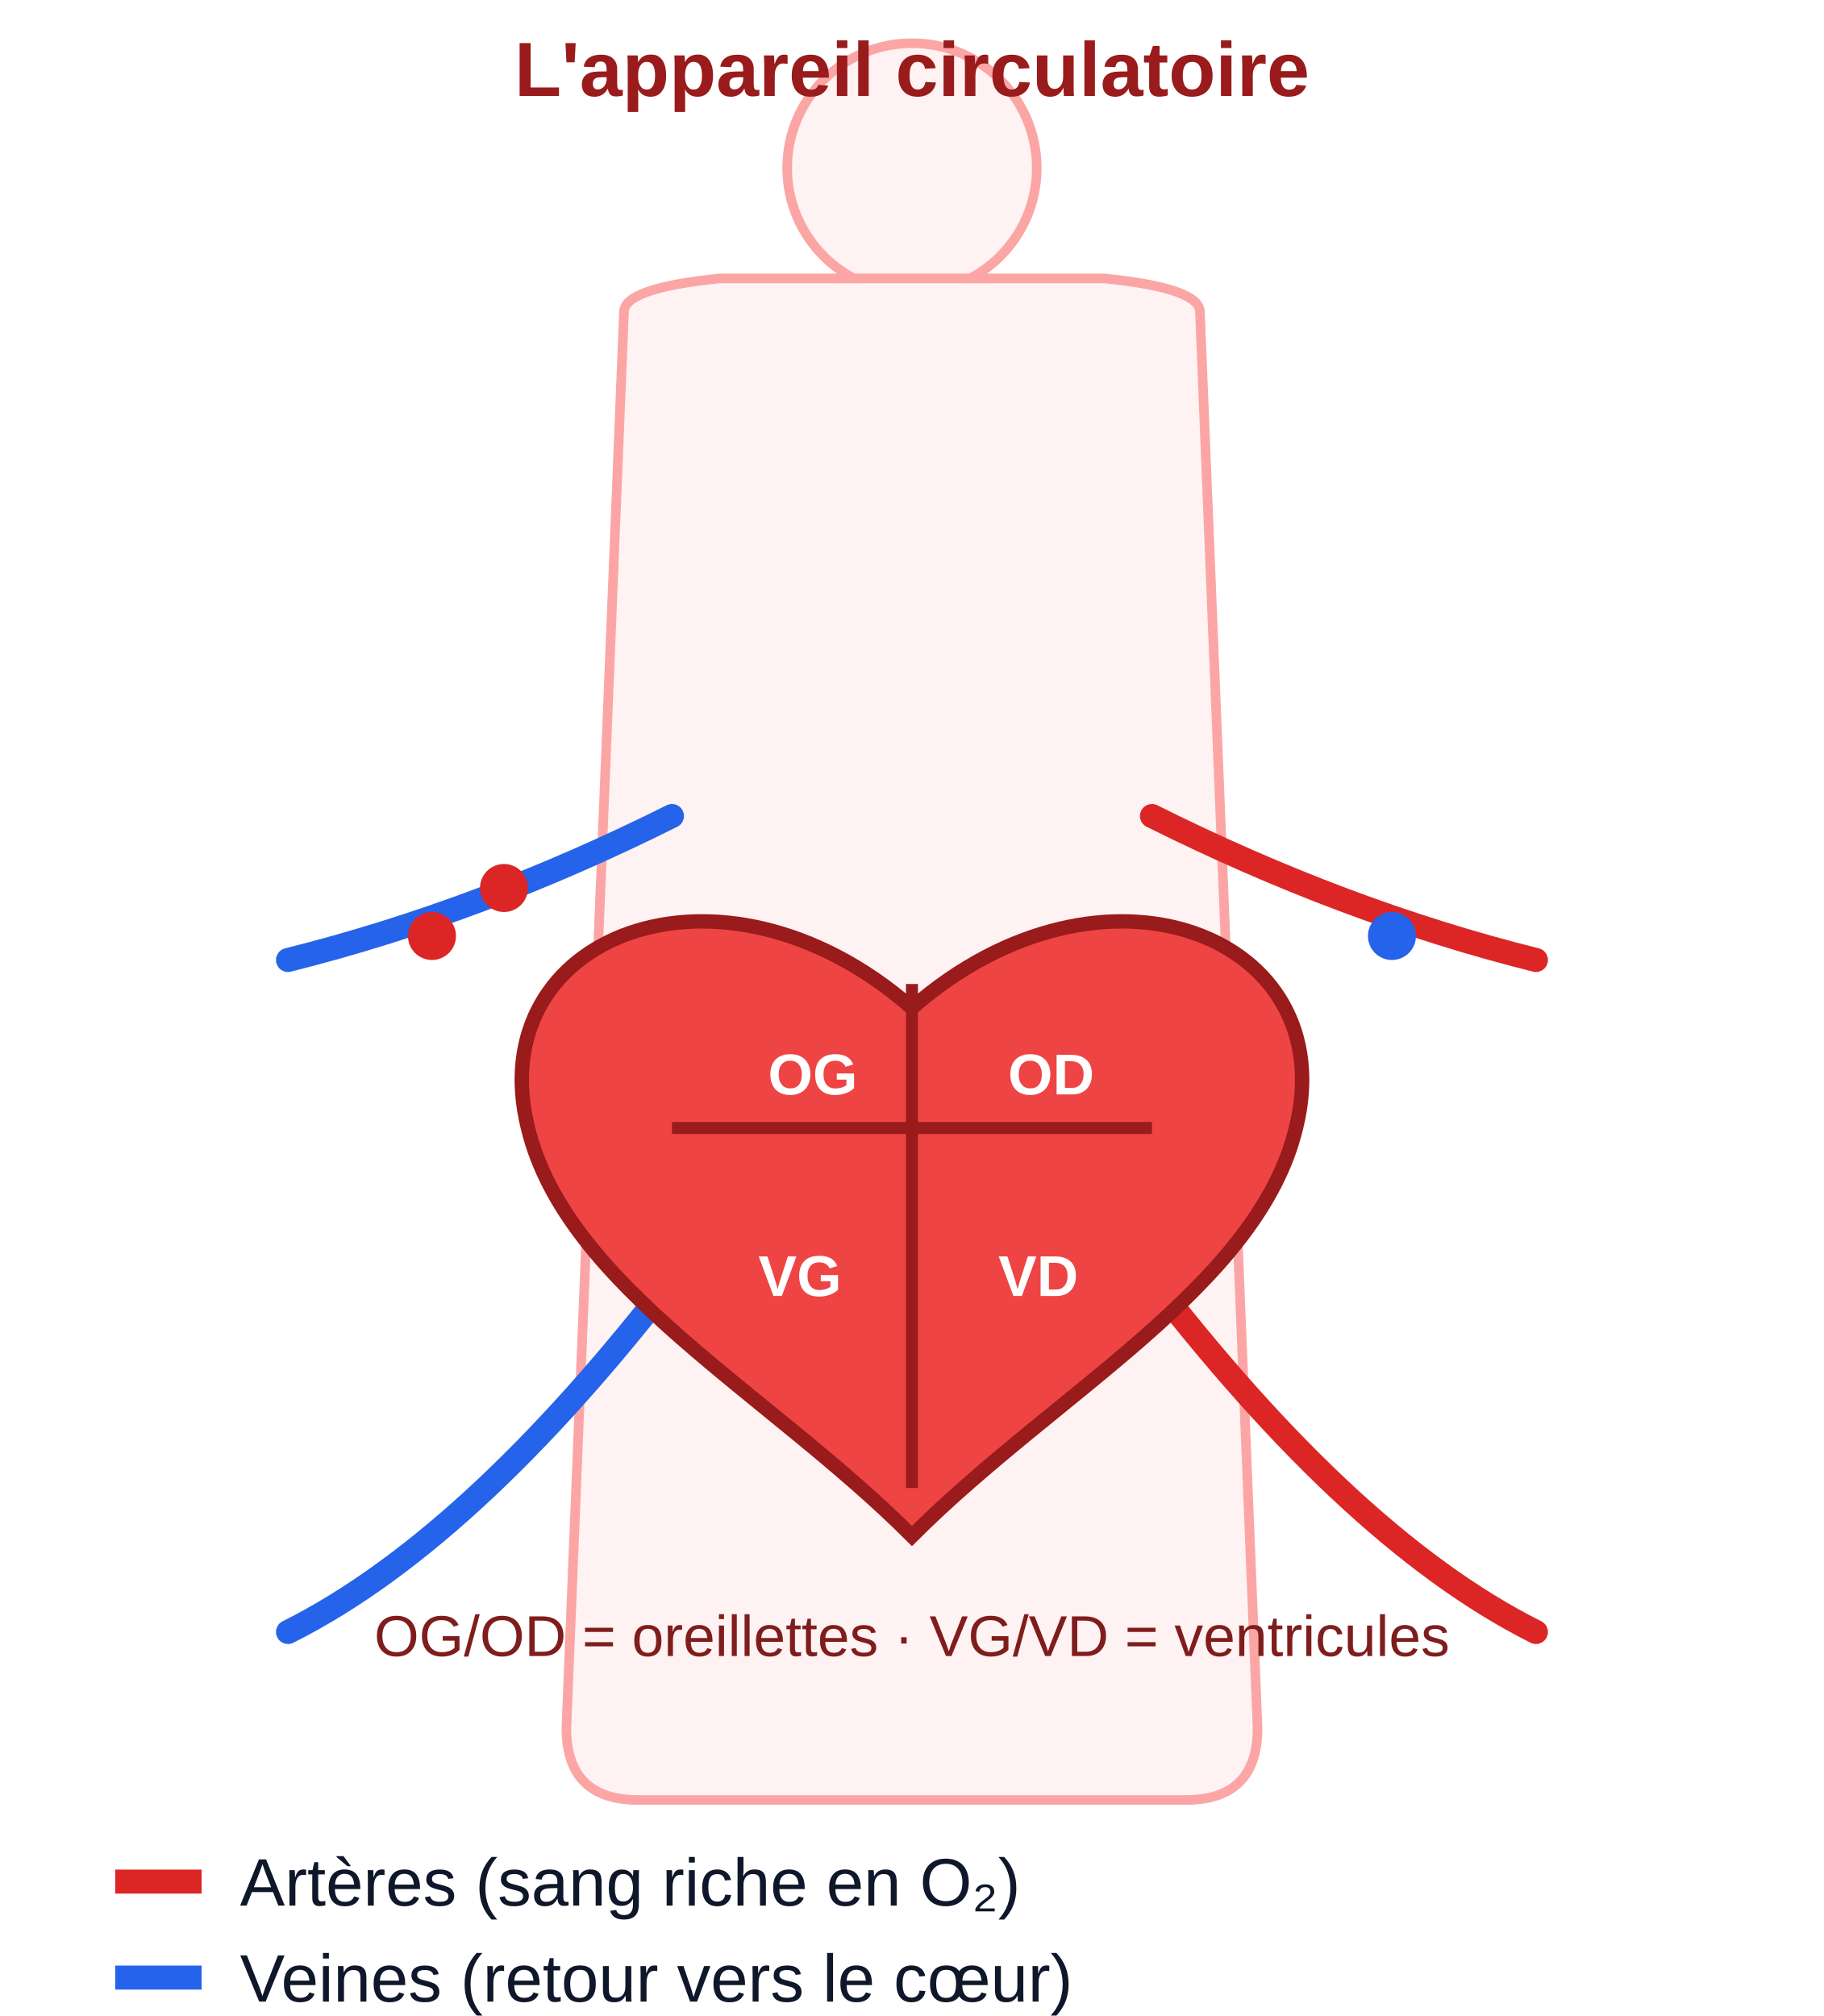
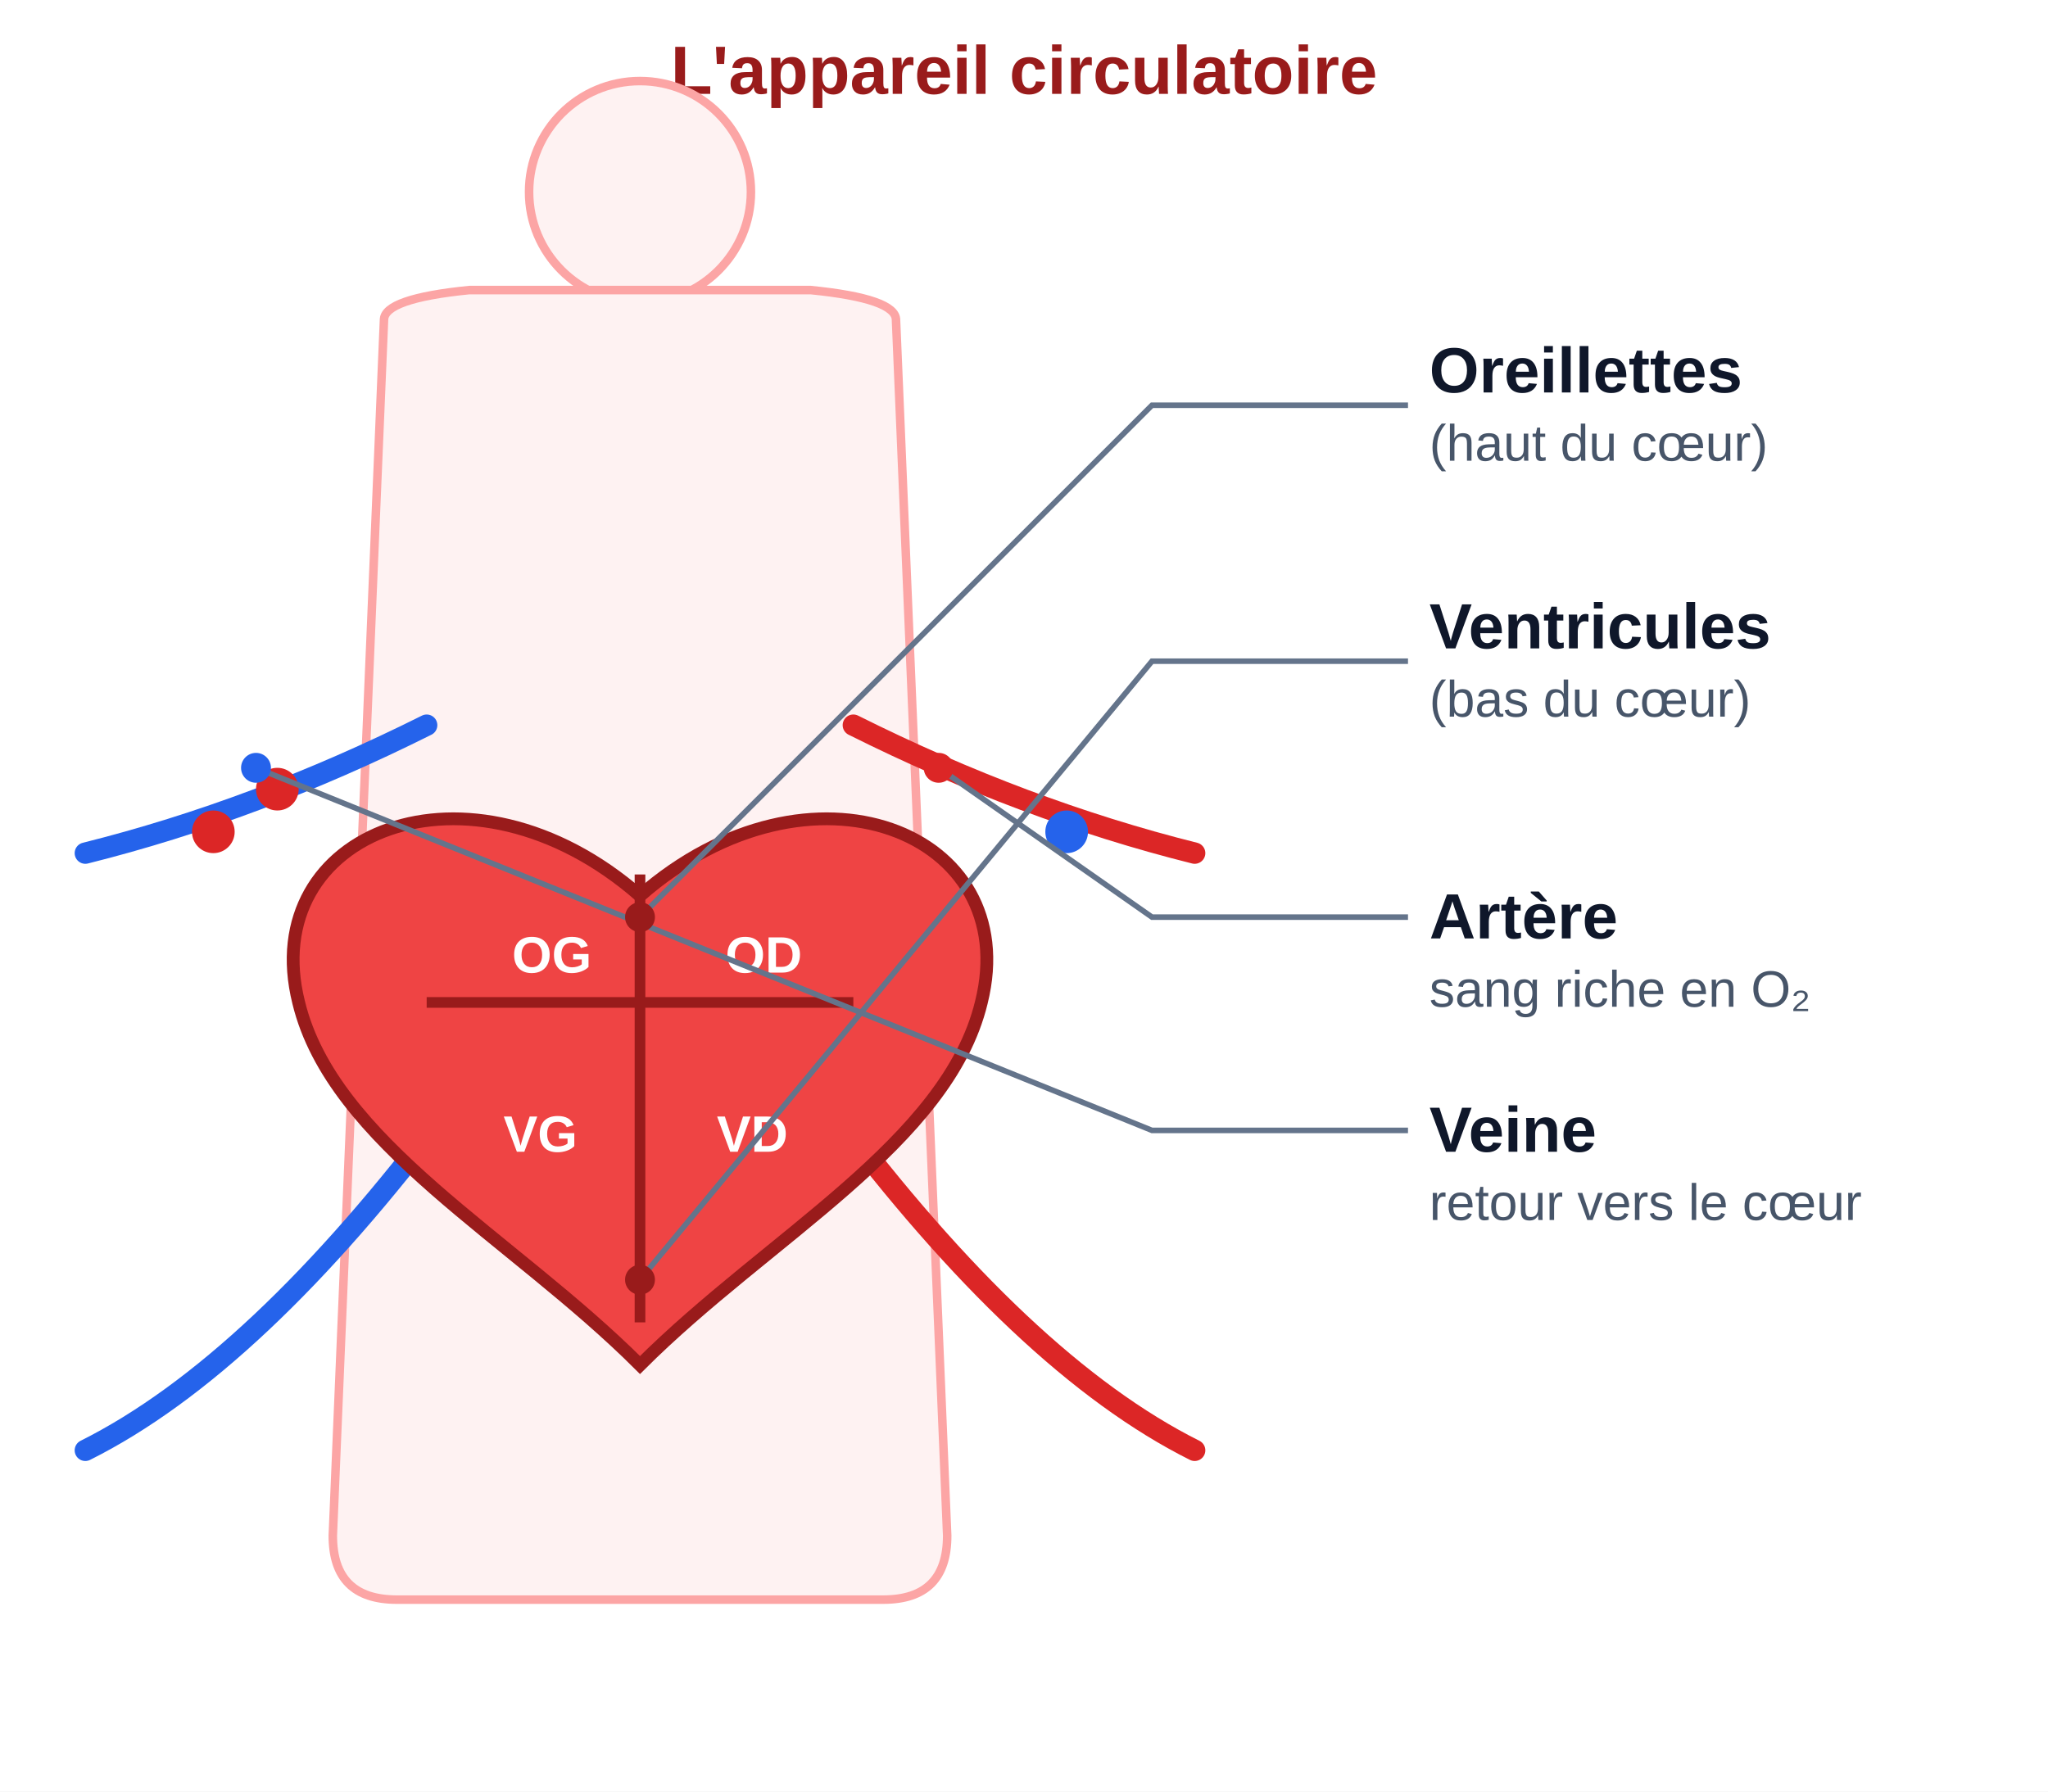
- <svg xmlns="http://www.w3.org/2000/svg" viewBox="0 0 380 420" font-family="Arial, sans-serif">
-   <rect width="380" height="420" fill="#ffffff" />
-   <circle cx="190" cy="35" r="26" fill="#fef2f2" stroke="#fca5a5" stroke-width="2" />
-   <path d="M 130 65 Q 130 60 150 58 L 230 58 Q 250 60 250 65 L 262 360 Q 262 375 247 375 L 133 375 Q 118 375 118 360 Z" fill="#fef2f2" stroke="#fca5a5" stroke-width="2" />
-   <path d="M 60 200 Q 100 190 140 170 M 60 340 Q 100 320 145 260" fill="none" stroke="#2563eb" stroke-width="5" stroke-linecap="round" />
-   <path d="M 320 200 Q 280 190 240 170 M 320 340 Q 280 320 235 260" fill="none" stroke="#dc2626" stroke-width="5" stroke-linecap="round" />
-   <path d="M 190 210 C 150 175, 100 195, 110 235 C 118 268, 160 290, 190 320 C 220 290, 262 268, 270 235 C 280 195, 230 175, 190 210 Z" fill="#ef4444" stroke="#991b1b" stroke-width="3" />
-   <line x1="190" y1="205" x2="190" y2="310" stroke="#991b1b" stroke-width="2.5" />
-   <line x1="140" y1="235" x2="240" y2="235" stroke="#991b1b" stroke-width="2.5" />
-   <text x="160" y="228" font-size="12" fill="#fff" font-weight="bold">OG</text>
-   <text x="210" y="228" font-size="12" fill="#fff" font-weight="bold">OD</text>
-   <text x="158" y="270" font-size="12" fill="#fff" font-weight="bold">VG</text>
-   <text x="208" y="270" font-size="12" fill="#fff" font-weight="bold">VD</text>
-   <circle cx="90" cy="195" r="5" fill="#dc2626" />
-   <circle cx="105" cy="185" r="5" fill="#dc2626" />
-   <circle cx="290" cy="195" r="5" fill="#2563eb" />
-   <g font-size="14">
-     <line x1="24" y1="392" x2="42" y2="392" stroke="#dc2626" stroke-width="5" />
-     <text x="50" y="397" fill="#0f172a">Artères (sang riche en O₂)</text>
-     <line x1="24" y1="412" x2="42" y2="412" stroke="#2563eb" stroke-width="5" />
-     <text x="50" y="417" fill="#0f172a">Veines (retour vers le cœur)</text>
+ <svg xmlns="http://www.w3.org/2000/svg" viewBox="0 0 480 420" font-family="Arial, sans-serif">
+   <rect width="480" height="420" fill="#ffffff" />
+   <text x="240" y="22" font-size="16" font-weight="bold" fill="#991b1b" text-anchor="middle">L'appareil circulatoire</text>
+   <circle cx="150" cy="45" r="26" fill="#fef2f2" stroke="#fca5a5" stroke-width="2" />
+   <path d="M 90 75 Q 90 70 110 68 L 190 68 Q 210 70 210 75 L 222 360 Q 222 375 207 375 L 93 375 Q 78 375 78 360 Z" fill="#fef2f2" stroke="#fca5a5" stroke-width="2" />
+   <path d="M 20 200 Q 60 190 100 170 M 20 340 Q 60 320 105 260" fill="none" stroke="#2563eb" stroke-width="5" stroke-linecap="round" />
+   <path d="M 280 200 Q 240 190 200 170 M 280 340 Q 240 320 195 260" fill="none" stroke="#dc2626" stroke-width="5" stroke-linecap="round" />
+   <path d="M 150 210 C 110 175, 60 195, 70 235 C 78 268, 120 290, 150 320 C 180 290, 222 268, 230 235 C 240 195, 190 175, 150 210 Z" fill="#ef4444" stroke="#991b1b" stroke-width="3" />
+   <line x1="150" y1="205" x2="150" y2="310" stroke="#991b1b" stroke-width="2.5" />
+   <line x1="100" y1="235" x2="200" y2="235" stroke="#991b1b" stroke-width="2.5" />
+   <text x="120" y="228" font-size="12" fill="#fff" font-weight="bold">OG</text>
+   <text x="170" y="228" font-size="12" fill="#fff" font-weight="bold">OD</text>
+   <text x="118" y="270" font-size="12" fill="#fff" font-weight="bold">VG</text>
+   <text x="168" y="270" font-size="12" fill="#fff" font-weight="bold">VD</text>
+   <circle cx="50" cy="195" r="5" fill="#dc2626" />
+   <circle cx="65" cy="185" r="5" fill="#dc2626" />
+   <circle cx="250" cy="195" r="5" fill="#2563eb" />
+   <g stroke="#64748b" stroke-width="1.3" fill="none">
+     <path d="M 150 215 L 270 95 L 330 95" />
+     <path d="M 150 300 L 270 155 L 330 155" />
+     <path d="M 220 180 L 270 215 L 330 215" />
+     <path d="M 60 180 L 270 265 L 330 265" />
  </g>
-   <text x="190" y="20" font-size="16" font-weight="bold" fill="#991b1b" text-anchor="middle">L'appareil circulatoire</text>
-   <text x="190" y="345" font-size="12" fill="#7f1d1d" text-anchor="middle">OG/OD = oreillettes · VG/VD = ventricules</text>
+   <g>
+     <circle cx="150" cy="215" r="3.5" fill="#991b1b" />
+     <circle cx="150" cy="300" r="3.5" fill="#991b1b" />
+     <circle cx="220" cy="180" r="3.5" fill="#dc2626" />
+     <circle cx="60" cy="180" r="3.5" fill="#2563eb" />
+   </g>
+   <g font-size="15" font-weight="bold" fill="#0f172a">
+     <text x="335" y="92">Oreillettes</text>
+     <text x="335" y="152">Ventricules</text>
+     <text x="335" y="220">Artère</text>
+     <text x="335" y="270">Veine</text>
+   </g>
+   <g font-size="12" fill="#475569">
+     <text x="335" y="108">(haut du cœur)</text>
+     <text x="335" y="168">(bas du cœur)</text>
+     <text x="335" y="236">sang riche en O₂</text>
+     <text x="335" y="286">retour vers le cœur</text>
+   </g>
</svg>
